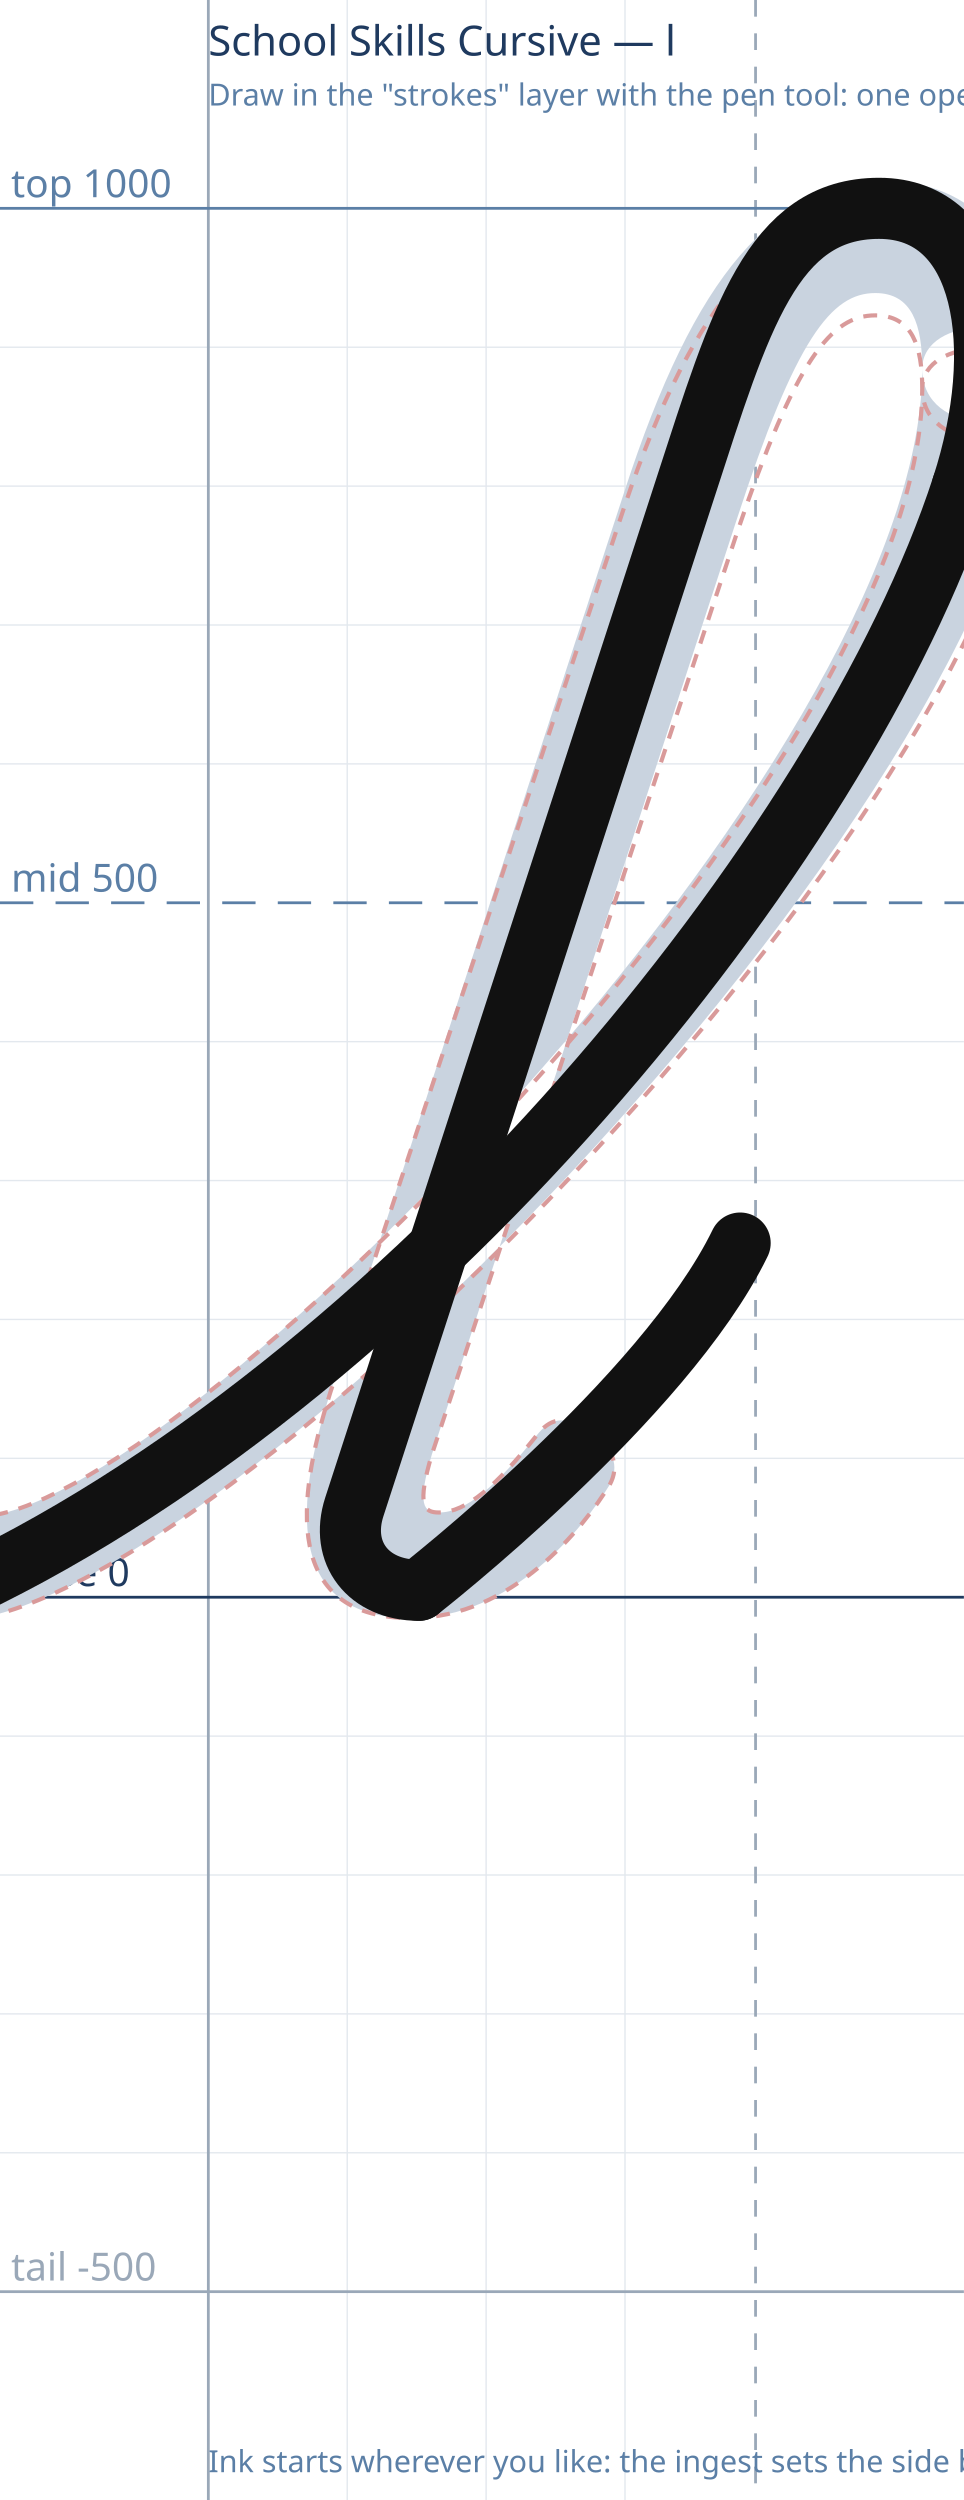
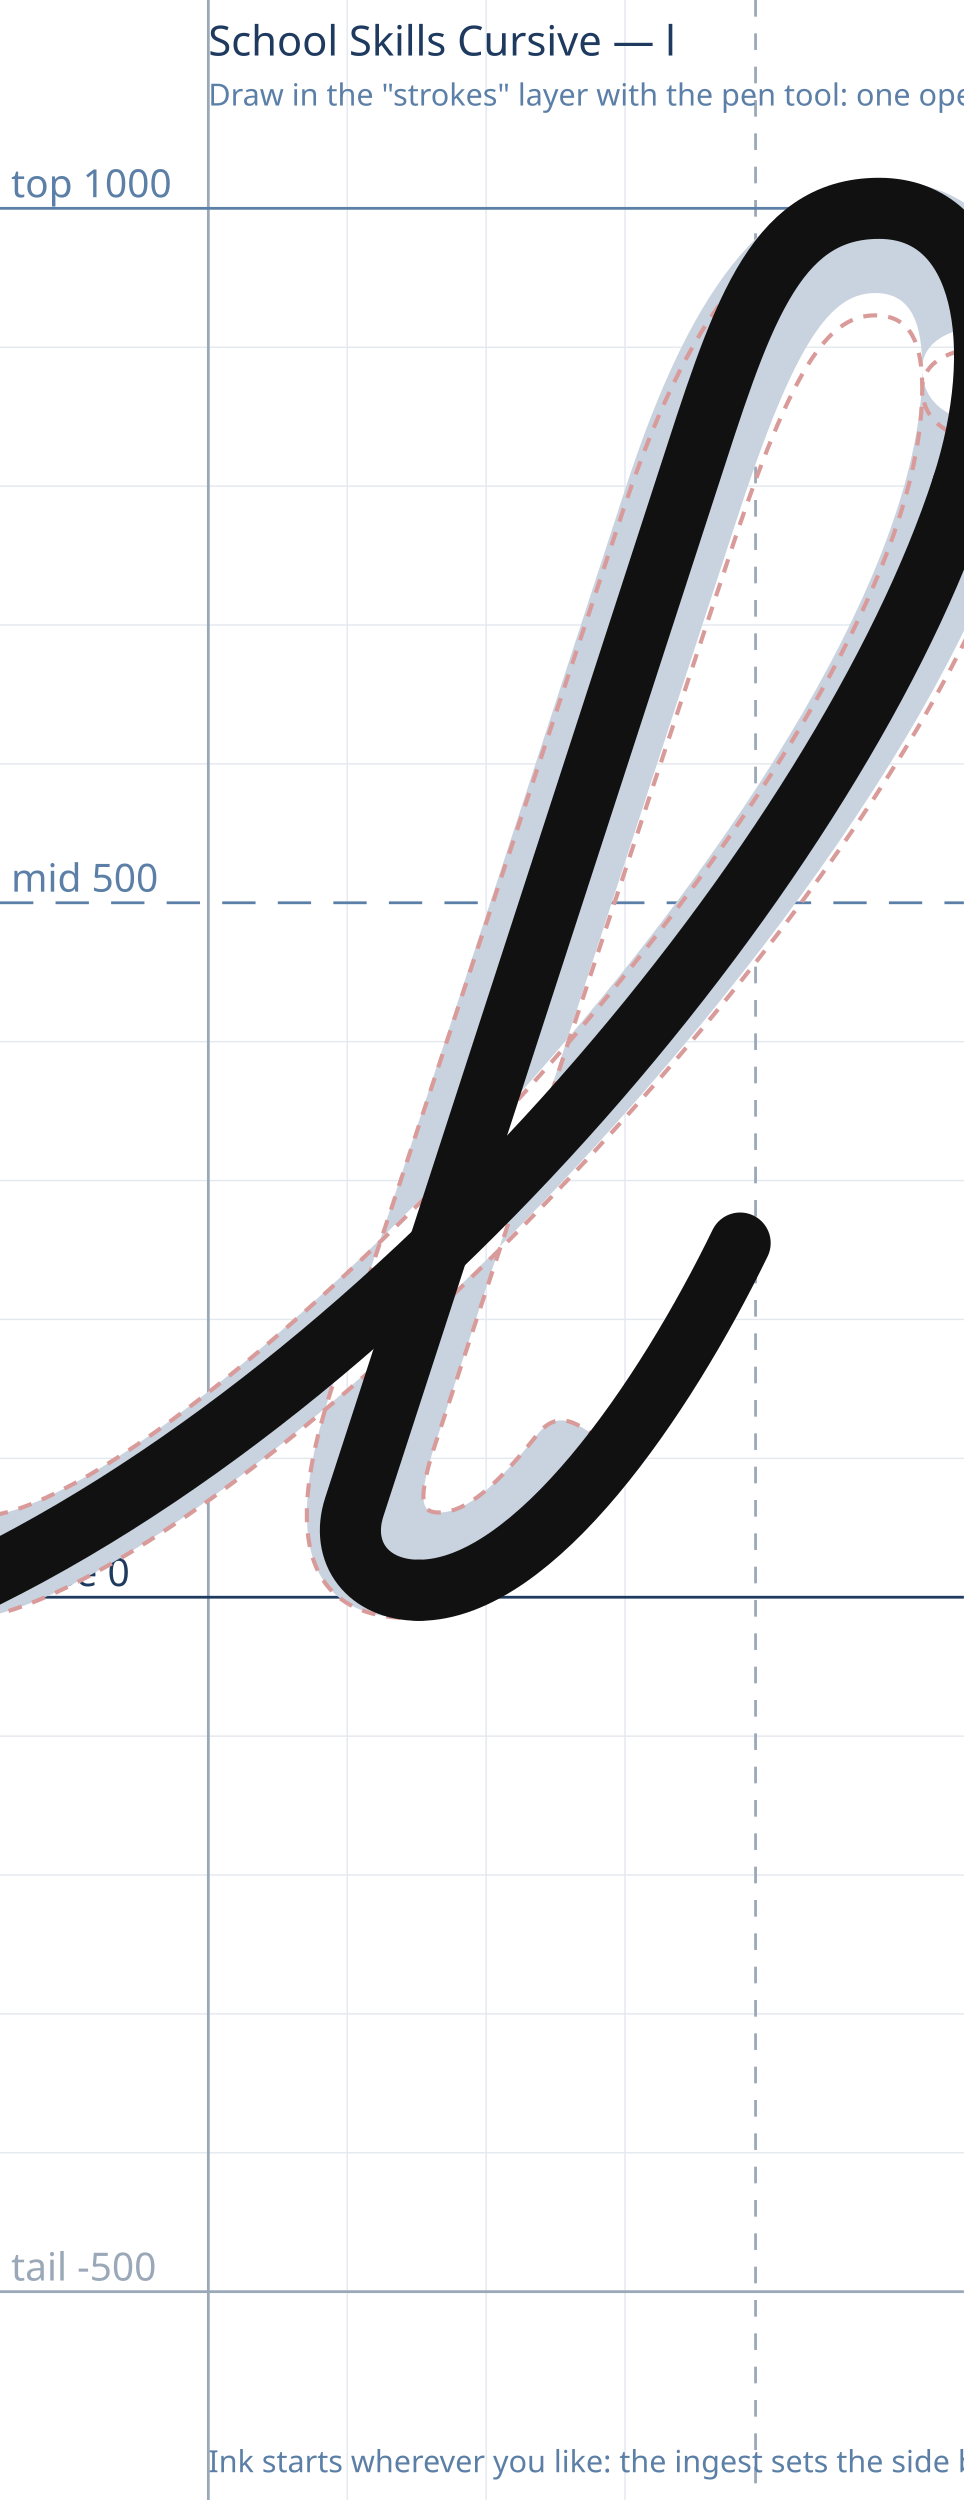
<svg xmlns="http://www.w3.org/2000/svg" width="347" height="900" viewBox="0 0 694 1800" data-hand="cursive" data-glyph="l" data-units="1000" data-origin="150" data-baseline="1150">
  <g id="ruling">
    <line x1="0" y1="1550" x2="694" y2="1550" stroke="#e3e8ee" stroke-width="1" />
    <line x1="0" y1="1450" x2="694" y2="1450" stroke="#e3e8ee" stroke-width="1" />
    <line x1="0" y1="1350" x2="694" y2="1350" stroke="#e3e8ee" stroke-width="1" />
    <line x1="0" y1="1250" x2="694" y2="1250" stroke="#e3e8ee" stroke-width="1" />
    <line x1="0" y1="1050" x2="694" y2="1050" stroke="#e3e8ee" stroke-width="1" />
    <line x1="0" y1="950" x2="694" y2="950" stroke="#e3e8ee" stroke-width="1" />
    <line x1="0" y1="850" x2="694" y2="850" stroke="#e3e8ee" stroke-width="1" />
    <line x1="0" y1="750" x2="694" y2="750" stroke="#e3e8ee" stroke-width="1" />
    <line x1="0" y1="550" x2="694" y2="550" stroke="#e3e8ee" stroke-width="1" />
    <line x1="0" y1="450" x2="694" y2="450" stroke="#e3e8ee" stroke-width="1" />
    <line x1="0" y1="350" x2="694" y2="350" stroke="#e3e8ee" stroke-width="1" />
    <line x1="0" y1="250" x2="694" y2="250" stroke="#e3e8ee" stroke-width="1" />
    <line x1="150" y1="0" x2="150" y2="1800" stroke="#e3e8ee" stroke-width="1" />
    <line x1="250" y1="0" x2="250" y2="1800" stroke="#e3e8ee" stroke-width="1" />
    <line x1="350" y1="0" x2="350" y2="1800" stroke="#e3e8ee" stroke-width="1" />
    <line x1="450" y1="0" x2="450" y2="1800" stroke="#e3e8ee" stroke-width="1" />
    <line x1="150" y1="0" x2="150" y2="1800" stroke="#9aa8b8" stroke-width="2" />
    <line x1="544" y1="0" x2="544" y2="1800" stroke="#9aa8b8" stroke-width="2" stroke-dasharray="12 12" />
    <line x1="0" y1="150" x2="694" y2="150" stroke="#5b7fa6" stroke-width="2" />
    <text x="8" y="142" font-family="sans-serif" font-size="28" fill="#5b7fa6">top 1000</text>
    <line x1="0" y1="650" x2="694" y2="650" stroke="#5b7fa6" stroke-width="2" stroke-dasharray="24 16" />
    <text x="8" y="642" font-family="sans-serif" font-size="28" fill="#5b7fa6">mid 500</text>
    <line x1="0" y1="1150" x2="694" y2="1150" stroke="#1f3a5f" stroke-width="2" />
    <text x="8" y="1142" font-family="sans-serif" font-size="28" fill="#1f3a5f">base 0</text>
    <line x1="0" y1="1650" x2="694" y2="1650" stroke="#9aa8b8" stroke-width="2" />
    <text x="8" y="1642" font-family="sans-serif" font-size="28" fill="#9aa8b8">tail -500</text>
  </g>
  <g id="outline-body">
    <path d="M 747.8 265.6 C 747.8 226 664 226 664 265.6 C 664 549.4 122.8 1092 -16 1092 C -60 1092 -84 1167 -34 1167 C 151 1167 747.8 563.2 747.8 265.6 Z M 439 1069 C 446 1056 443 1042 421 1029 C 406 1019 396 1021 386 1034 C 358 1069 336 1089 316 1089 C 305 1089 300 1084 311 1047 L 530.4 374.2 C 573 243.4 598.6 211 630.2 211 C 656.8 211 664 234 664 265.6 C 664 315.6 747.8 315.6 747.8 265.6 C 747.8 185.6 705 131 641.8 131 C 556.6 131 500.2 198.2 449.6 353.8 L 238 1002 C 218 1065 196 1165 296 1165 C 369 1165 420 1100 439 1069 Z" fill="#c9d3df" fill-rule="evenodd" />
  </g>
  <g id="outline-reach">
    <path d="M 747.8 279.672 C 747.8 241.522 664 241.522 664 279.672 C 664 553.083 122.8 1092 -16 1092 C -60 1092 -84 1167 -34 1167 C 151 1167 747.8 566.378 747.8 279.672 Z M 439 1069 C 446 1056 443 1042 421 1029 C 406 1019 396 1021 386 1034 C 358 1069 336 1089 316 1089 C 305 1089 300 1084 311 1047 L 530.4 384.297 C 573 258.285 598.6 227.071 630.2 227.071 C 656.8 227.071 664 249.229 664 279.672 C 664 327.842 747.8 327.842 747.8 279.672 C 747.8 202.601 705 150 641.8 150 C 556.6 150 500.2 214.74 449.6 364.644 L 238 1002 C 218 1065 196 1165 296 1165 C 369 1165 420 1100 439 1069 Z" fill="none" stroke="#d99a9a" stroke-width="3" stroke-dasharray="10 8" fill-rule="evenodd" />
  </g>
  <g id="notes">
    <text x="150" y="40" font-family="sans-serif" font-size="30" fill="#1f3a5f">School Skills Cursive — l</text>
    <text x="150" y="76" font-family="sans-serif" font-size="22" fill="#5b7fa6">Draw in the "strokes" layer with the pen tool: one open path per pen stroke, in the order the pen makes them. Grey is the shape; red dashes are how far the tall or hanging part goes.</text>
    <text x="150" y="1780" font-family="sans-serif" font-size="22" fill="#5b7fa6">Ink starts wherever you like: the ingest sets the side bearings.</text>
  </g>
  <g id="strokes">
    <path id="lead" d="M -40 1150 C 290.7 1000 608.5 610 692.9 350" fill="none" stroke="#111" stroke-width="44" stroke-linecap="round" stroke-linejoin="round" />
    <path id="body" d="M 692.9 350 C 725.4 250 709.9 150 632.9 150 C 555.9 150 532.9 230 493.9 350 L 255.1 1085 C 244.4 1118.1 265.2 1145 301.6 1145" fill="none" stroke="#111" stroke-width="44" stroke-linecap="round" stroke-linejoin="round" />
-     <path id="tail" d="M 301.6 1145 C 301.6 1145 478.5 1007 532.9 895" fill="none" stroke="#111" stroke-width="44" stroke-linecap="round" stroke-linejoin="round" />
+     <path id="tail" d="M 301.6 1145 C 384.6 1145 478.5 1007 532.9 895" fill="none" stroke="#111" stroke-width="44" stroke-linecap="round" stroke-linejoin="round" />
  </g>
</svg>
